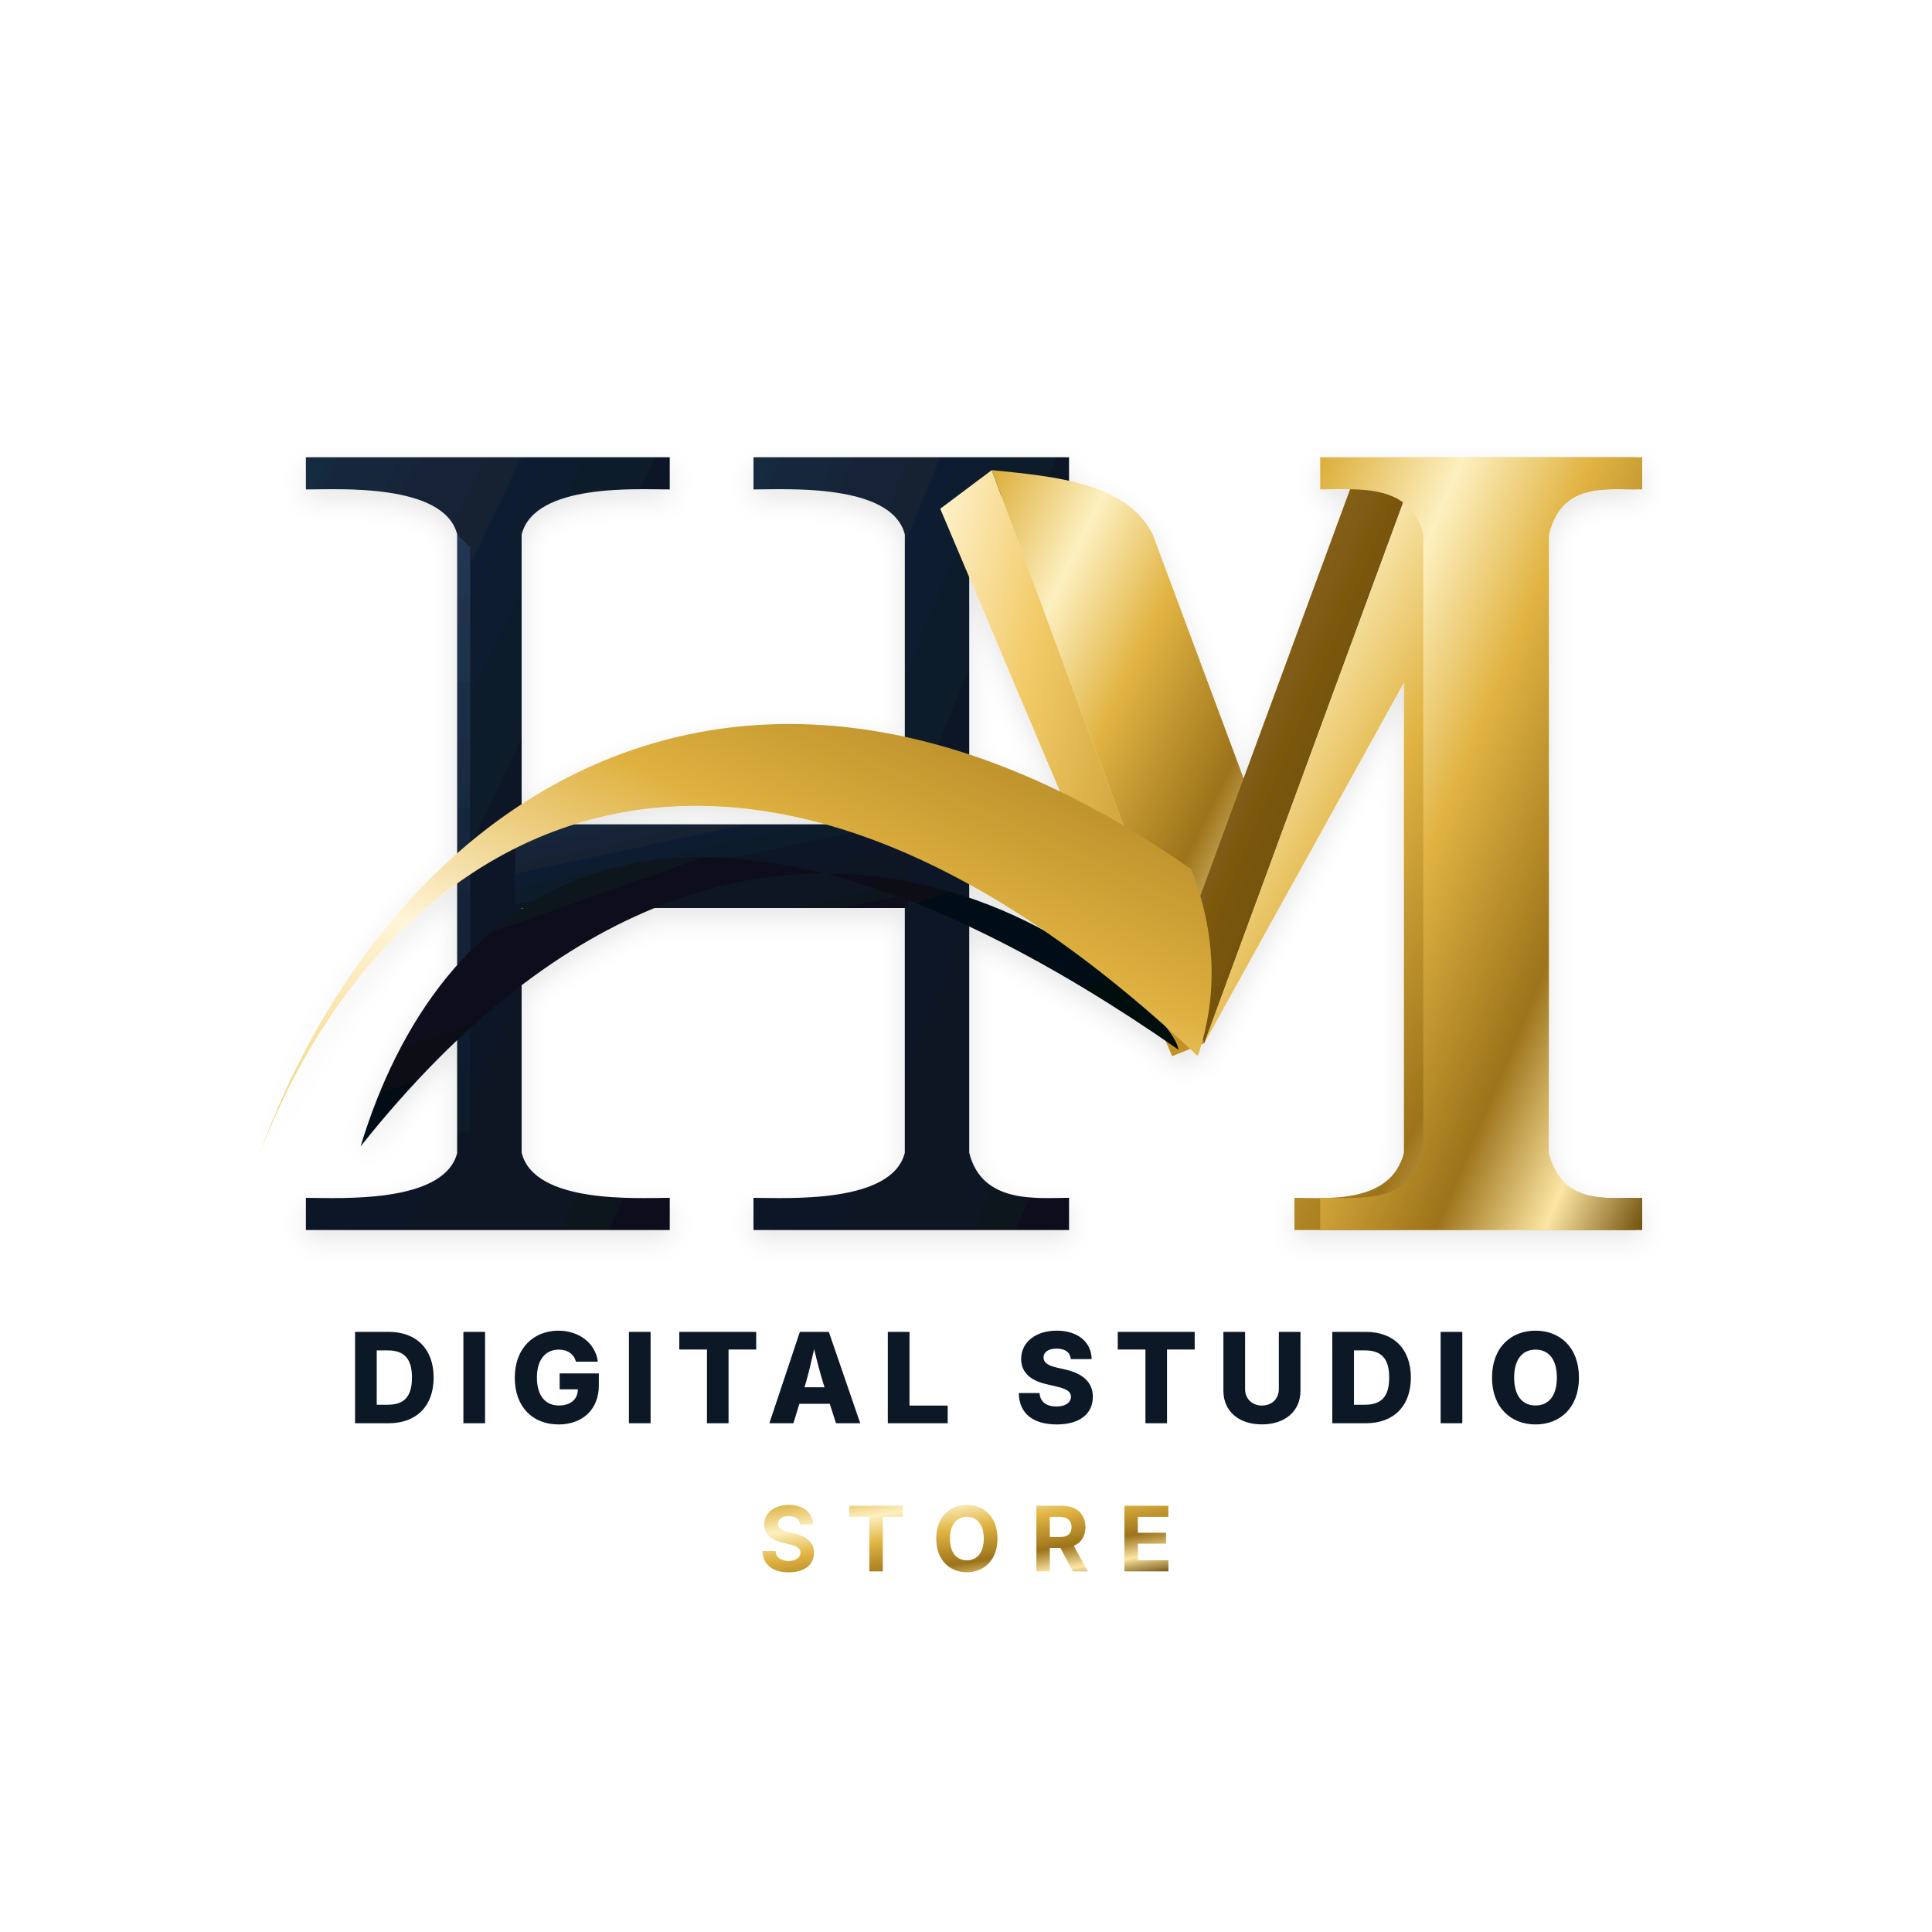
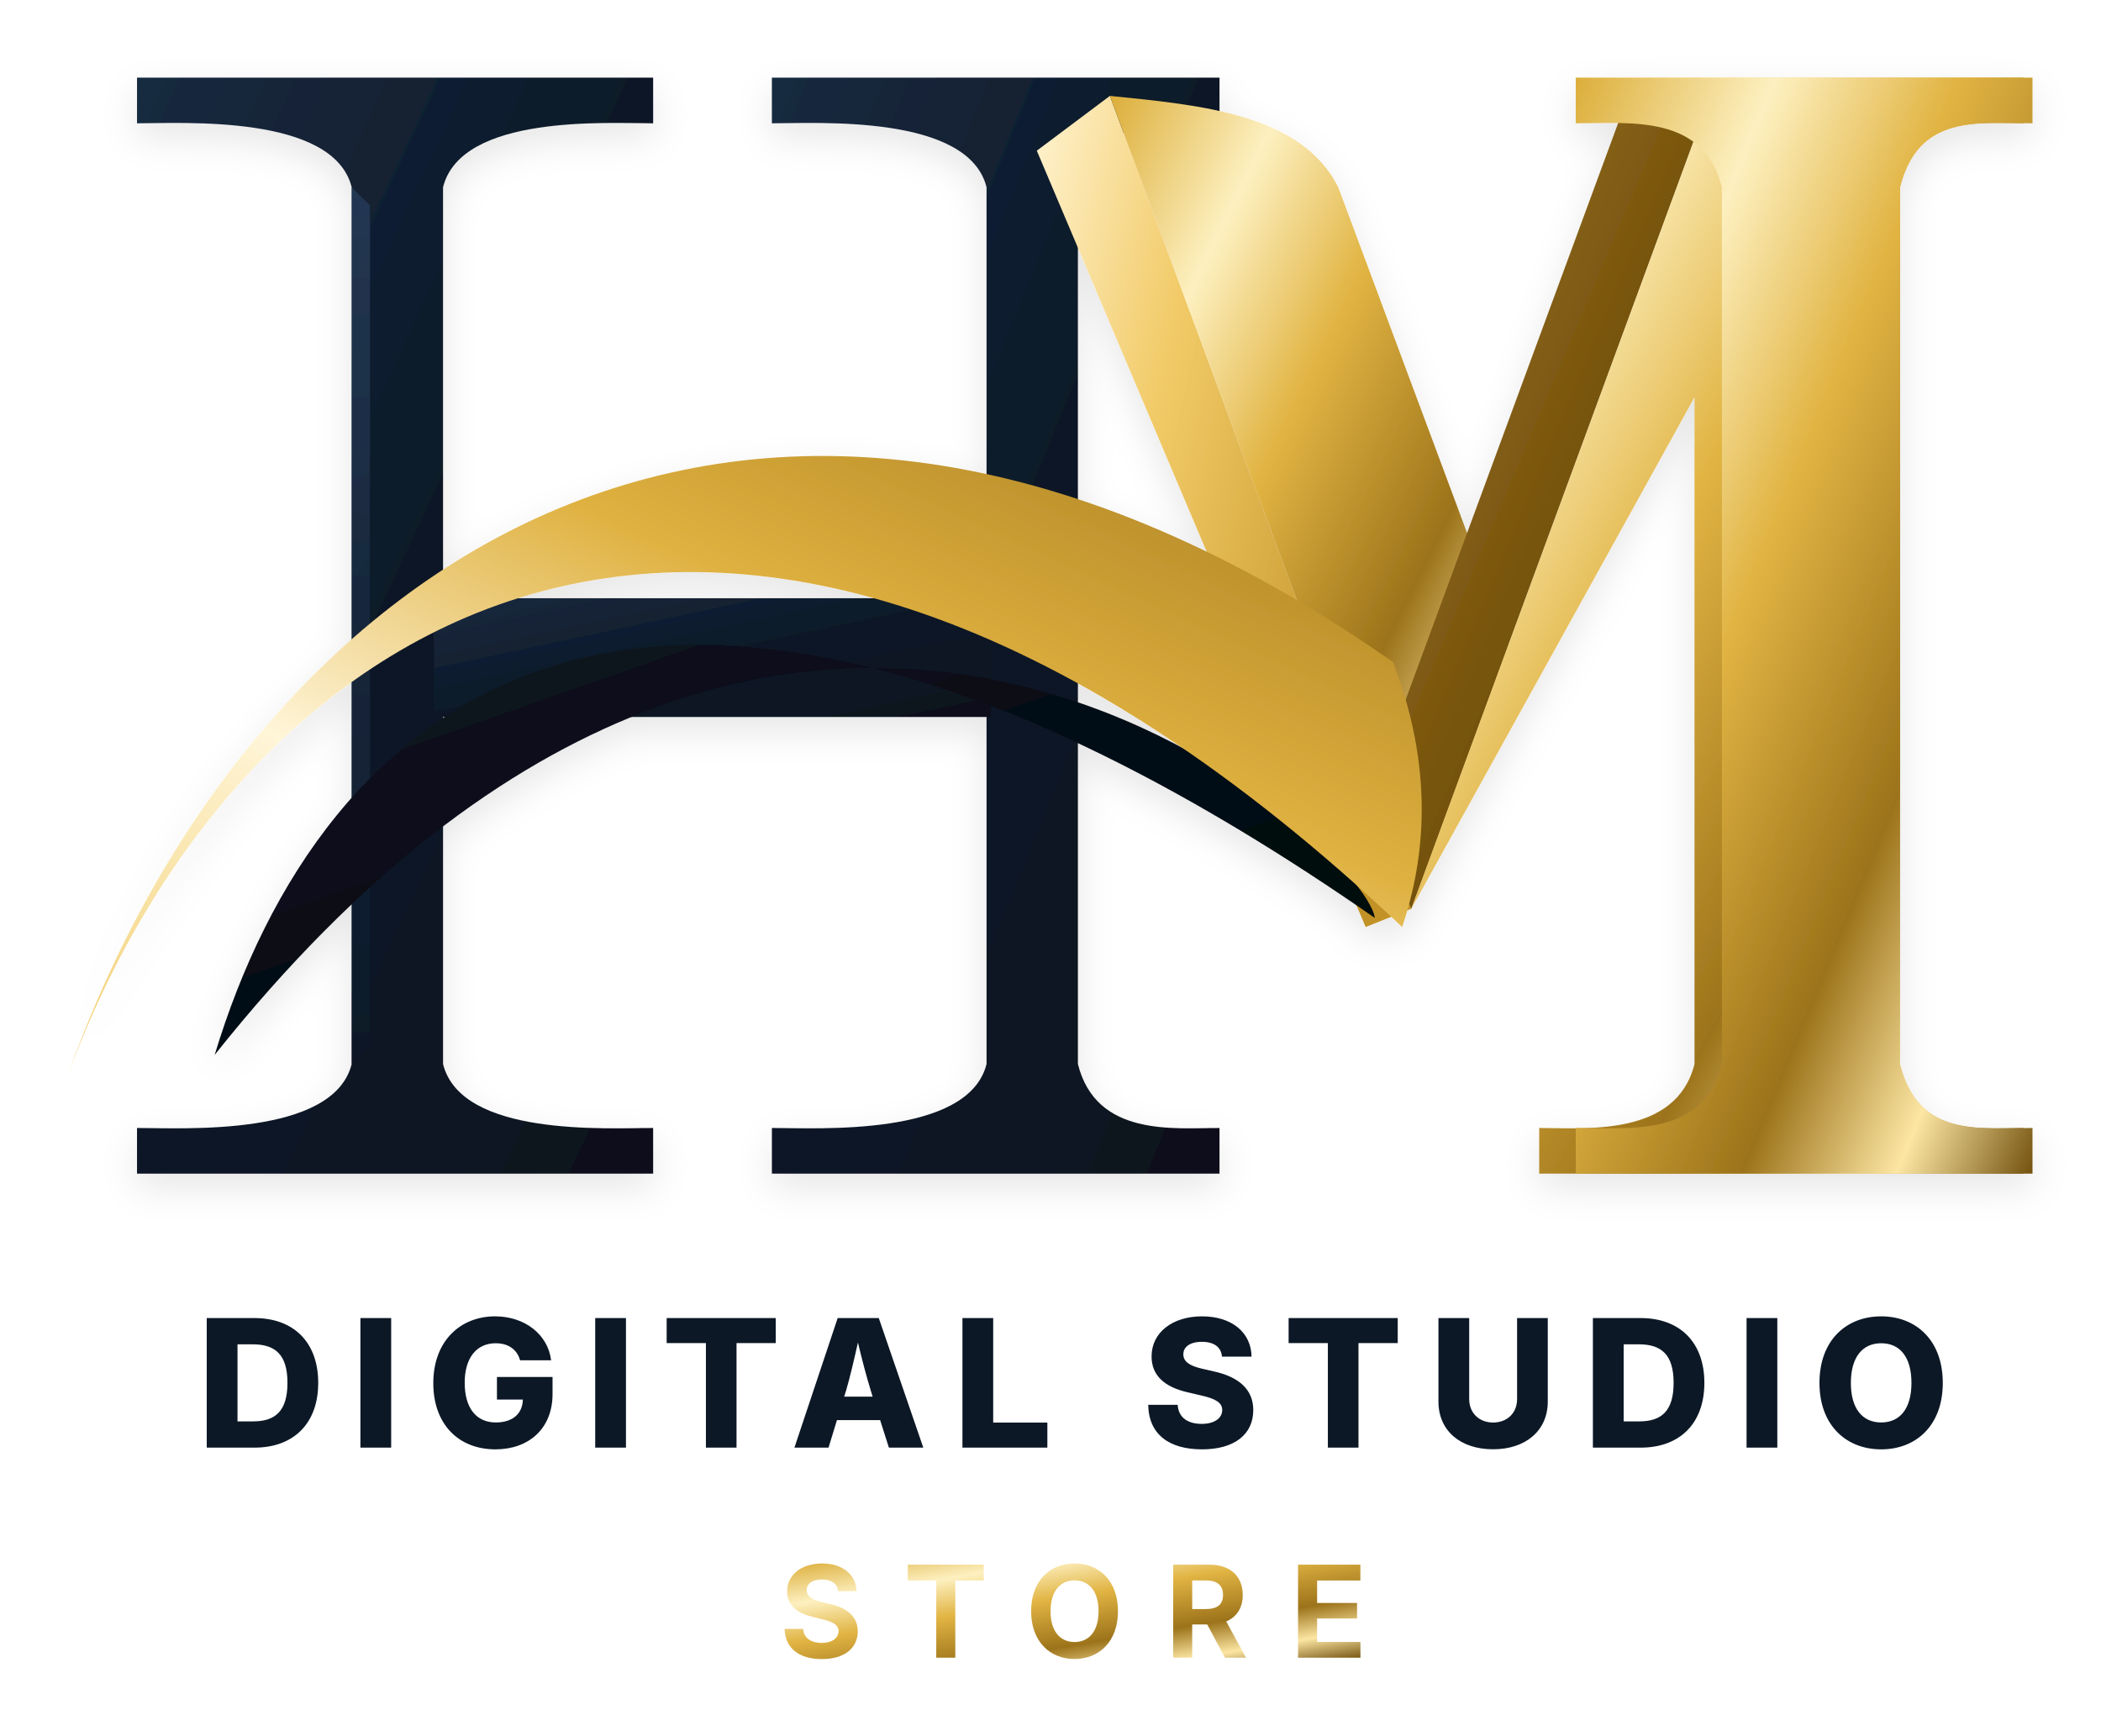
- <svg xmlns="http://www.w3.org/2000/svg" viewBox="0 0 600 600" width="100%" height="100%">
+ <svg xmlns="http://www.w3.org/2000/svg" viewBox="65 125 460 380" width="100%" height="100%" preserveAspectRatio="xMidYMid meet">
  <defs>
    <linearGradient id="navyGrad" x1="0%" y1="0%" x2="100%" y2="100%">
      <stop offset="0%" stop-color="#182A40" />
      <stop offset="45%" stop-color="#0E1A29" />
      <stop offset="100%" stop-color="#08101C" />
    </linearGradient>
    <linearGradient id="navyHighlight" x1="0%" y1="0%" x2="0%" y2="100%">
      <stop offset="0%" stop-color="#2D4668" />
      <stop offset="100%" stop-color="#0E1A29" />
    </linearGradient>
    <linearGradient id="goldGrad" x1="0%" y1="0%" x2="100%" y2="100%">
      <stop offset="0%" stop-color="#DCAE3A" />
      <stop offset="22%" stop-color="#FDF0C0" />
      <stop offset="42%" stop-color="#E1B443" />
      <stop offset="68%" stop-color="#9C731A" />
      <stop offset="85%" stop-color="#FCE6A3" />
      <stop offset="100%" stop-color="#73520E" />
    </linearGradient>
    <linearGradient id="goldLight" x1="0%" y1="0%" x2="100%" y2="50%">
      <stop offset="0%" stop-color="#FFF3D0" />
      <stop offset="40%" stop-color="#F2CB68" />
      <stop offset="100%" stop-color="#C29227" />
    </linearGradient>
    <linearGradient id="goldShadow" x1="0%" y1="0%" x2="100%" y2="100%">
      <stop offset="0%" stop-color="#A5791E" />
      <stop offset="50%" stop-color="#795610" />
      <stop offset="100%" stop-color="#553A08" />
    </linearGradient>
    <linearGradient id="swooshGrad" x1="0%" y1="100%" x2="100%" y2="0%">
      <stop offset="0%" stop-color="#F1CE70" />
      <stop offset="35%" stop-color="#FFF5D8" />
      <stop offset="65%" stop-color="#DFB140" />
      <stop offset="100%" stop-color="#A67B1E" />
    </linearGradient>
    <linearGradient id="swooshUnder" x1="0%" y1="0%" x2="100%" y2="100%">
      <stop offset="0%" stop-color="#0A1523" />
      <stop offset="60%" stop-color="#050B13" />
      <stop offset="100%" stop-color="#02050A" />
    </linearGradient>
    <filter id="subtleGlow" x="-10%" y="-10%" width="120%" height="120%">
      <feDropShadow dx="0" dy="3" stdDeviation="4" flood-color="#000000" flood-opacity="0.10" />
    </filter>
  </defs>
  <g filter="url(#subtleGlow)">
    <path d="       M 95,152       C 105,152 138,150 142,166       L 142,358       C 138,374 105,372 95,372       L 95,382       L 208,382       L 208,372       C 198,372 166,374 162,358       L 162,166       C 166,150 198,152 208,152       L 208,142       L 95,142       Z" fill="url(#navyGrad)" />
    <path d="       M 234,152       C 244,152 277,150 281,166       L 281,358       C 277,374 244,372 234,372       L 234,382       L 332,382       L 332,372       C 322,372 305,374 301,358       L 301,166       C 305,150 322,152 332,152       L 332,142       L 234,142       Z" fill="url(#navyGrad)" />
    <path d="       M 160,256       L 282,256       L 282,282       L 160,282       Z" fill="url(#navyGrad)" />
    <path d="       M 142,166       L 146,170       L 146,354       L 142,358       Z" fill="url(#navyHighlight)" opacity="0.6" />
    <path d="       M 308,146       L 374,324       L 364,328       L 292,158       Z" fill="url(#goldLight)" />
    <path d="       M 308,146       L 374,324       L 396,268       L 358,166       C 350,150 328,148 308,146       Z" fill="url(#goldGrad)" />
    <path d="       M 374,324       L 438,150       L 420,150       L 364,302       Z" fill="url(#goldShadow)" />
    <path d="       M 425,142       L 508,142       L 508,152       C 498,152 485,150 481,166       L 481,358       C 485,374 498,372 508,372       L 508,382       L 402,382       L 402,372       C 412,372 432,374 436,358       L 436,212       L 374,324       L 438,150       Z" fill="url(#goldGrad)" />
    <path d="       M 481,166       L 481,358       C 485,374 498,372 510,372       L 510,382       L 410,382       L 410,372       C 422,372 438,374 442,358       L 442,166       C 438,150 422,152 410,152       L 410,142       L 510,142       L 510,152       C 498,152 485,150 481,166       Z" fill="url(#goldGrad)" />
    <path d="       M 112,356       C 135,280 205,214 366,326       C 364,310 240,195 112,356       Z" fill="url(#swooshUnder)" />
    <path d="       M 80,360       C 118,258 226,190 372,328       C 376,316 380,296 370,270       C 230,172 120,248 80,360       Z" fill="url(#swooshGrad)" />
  </g>
  <text x="300" y="442" text-anchor="middle" fill="#0C1826" font-family="system-ui, -apple-system, BlinkMacSystemFont, 'Montserrat', 'Segoe UI', sans-serif" font-size="39" font-weight="800" letter-spacing="0.14em">
    DIGITAL STUDIO
  </text>
  <line x1="115" y1="478" x2="212" y2="478" stroke="url(#goldGrad)" stroke-width="3" stroke-linecap="round" />
  <text x="300" y="488" text-anchor="middle" fill="url(#goldGrad)" font-family="system-ui, -apple-system, BlinkMacSystemFont, 'Montserrat', 'Segoe UI', sans-serif" font-size="28" font-weight="700" letter-spacing="0.32em">
    STORE
  </text>
  <line x1="388" y1="478" x2="485" y2="478" stroke="url(#goldGrad)" stroke-width="3" stroke-linecap="round" />
</svg>
